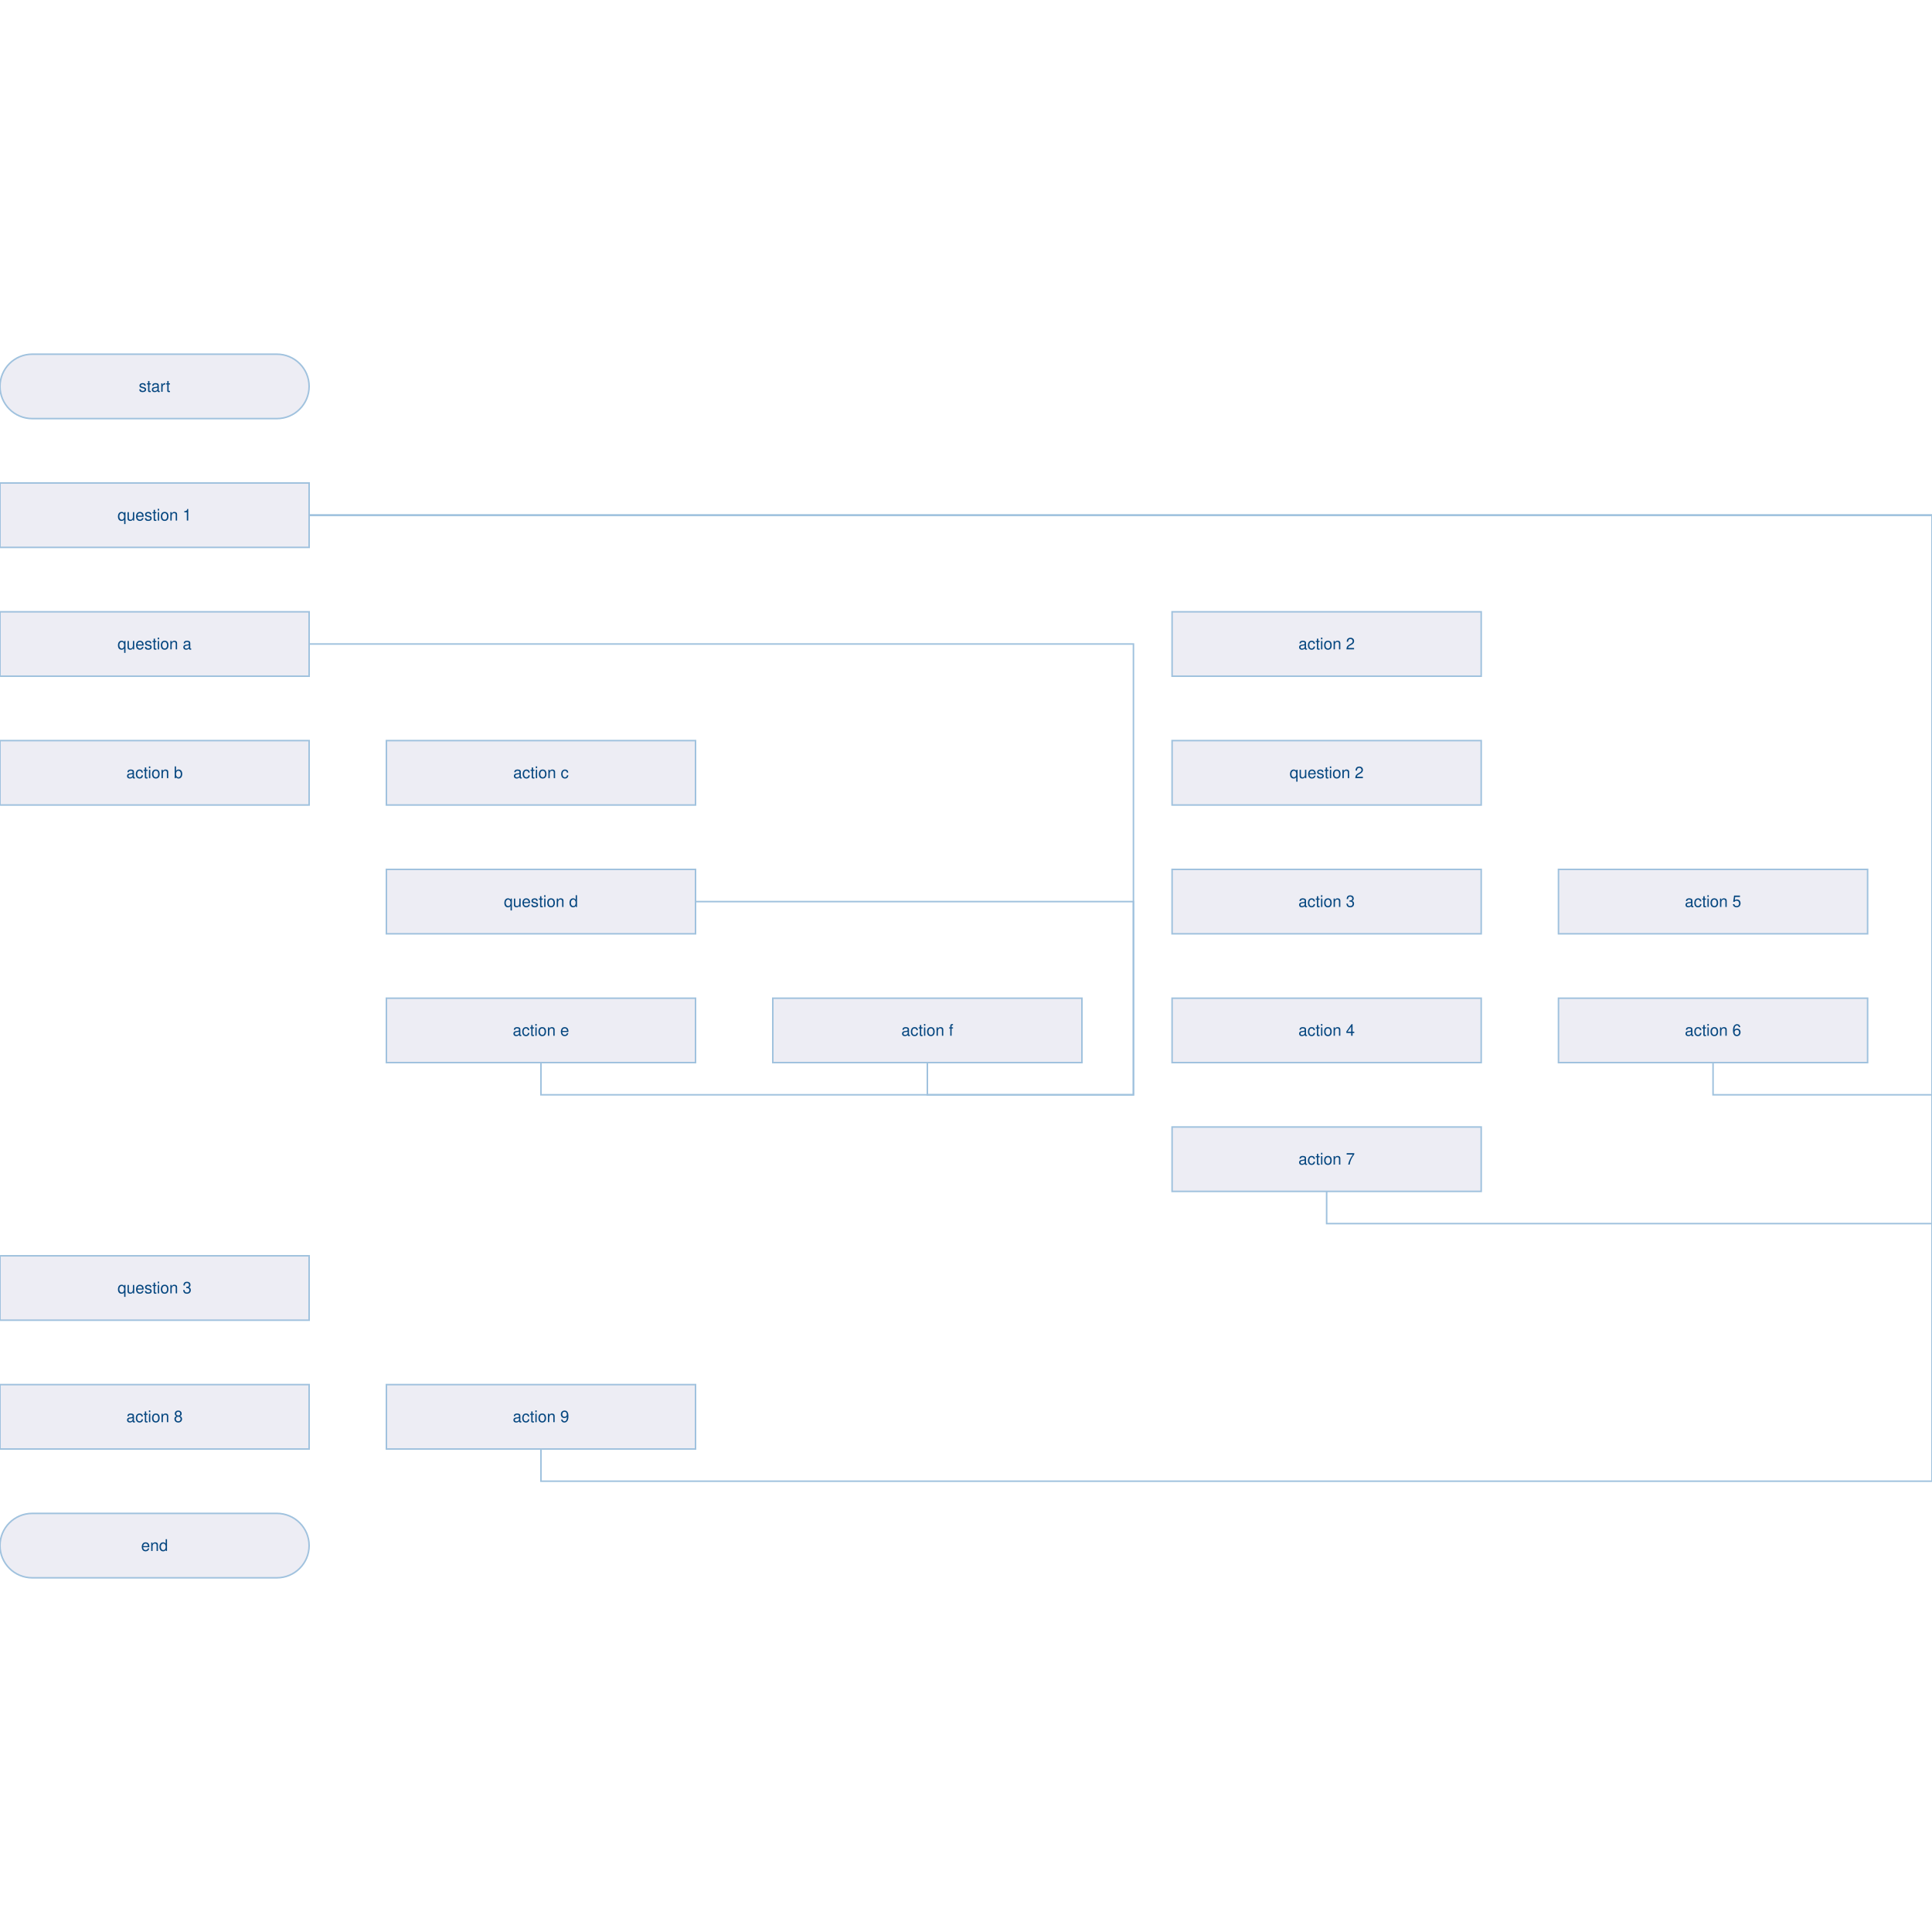
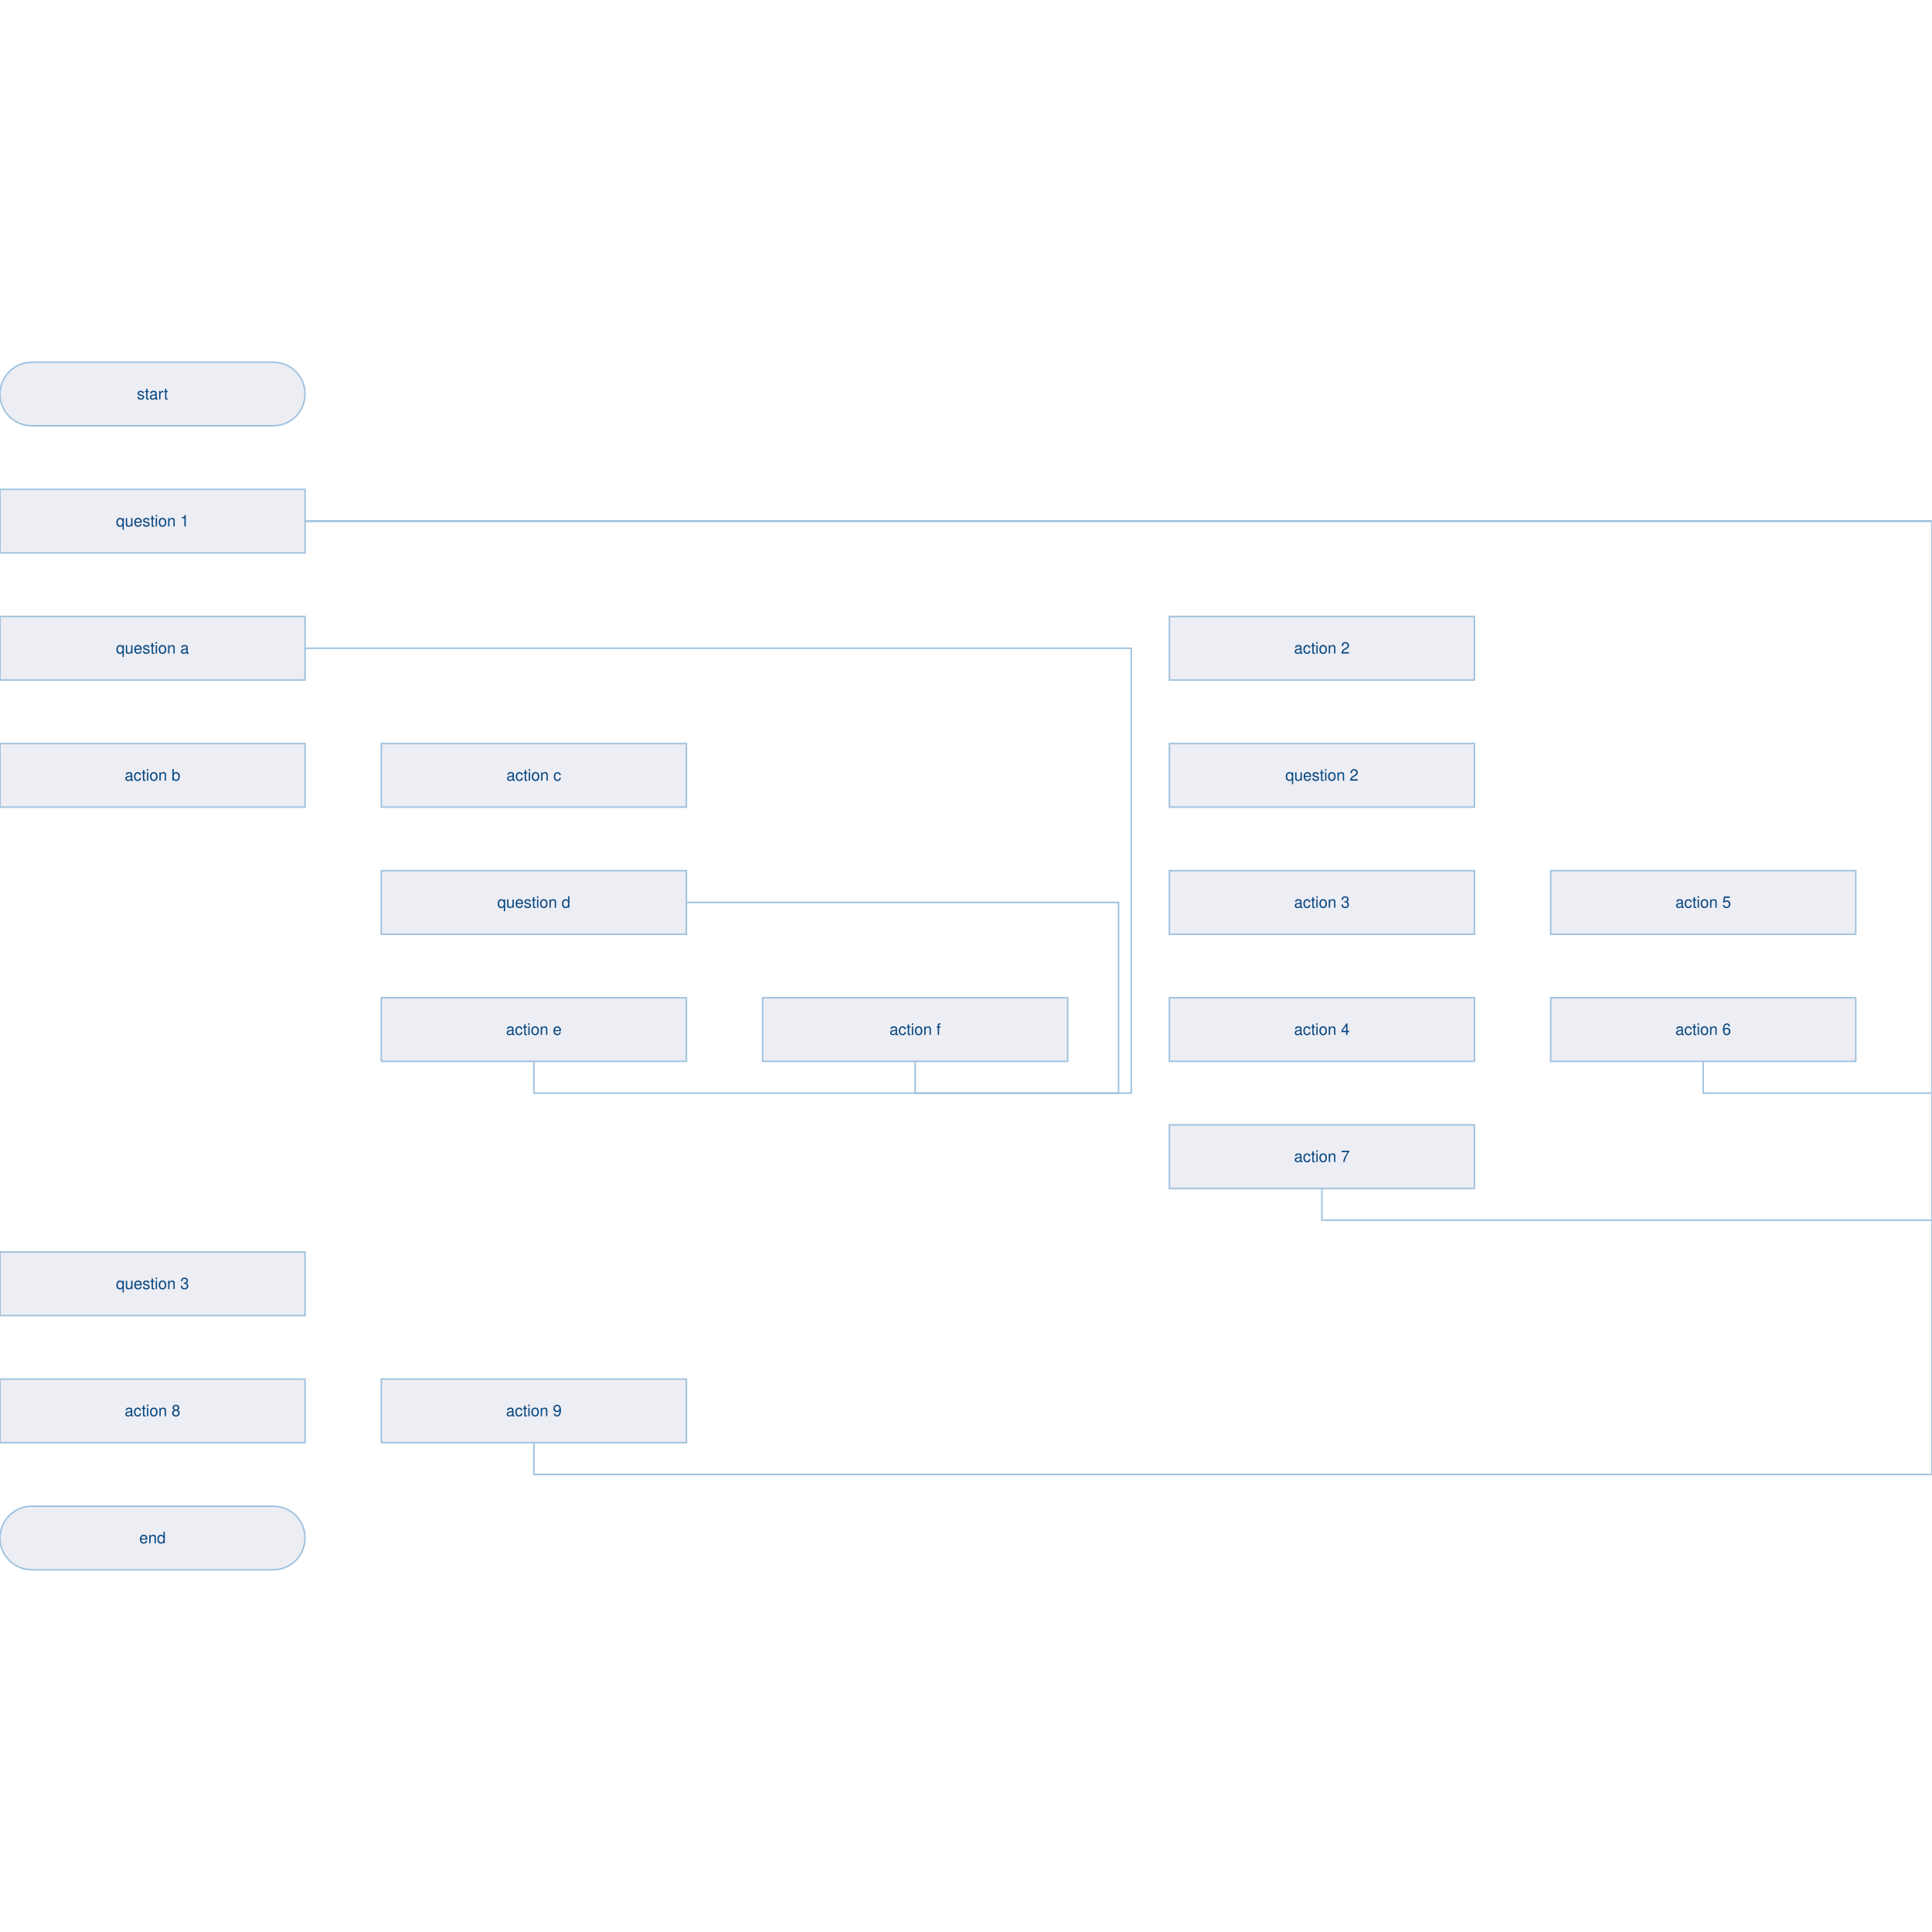
<svg xmlns="http://www.w3.org/2000/svg" font-size="1" viewBox="0.0 0.0 1000.0 1000.0" stroke="rgb(0,0,0)" width="1000" stroke-opacity="1" height="1000" version="1.1">
  <defs />
-   <g stroke-linejoin="miter" fill-opacity="0.0" fill="rgb(0,0,0)" stroke="rgb(160,194,222)" stroke-linecap="butt" stroke-miterlimit="10.0" stroke-opacity="1.0" stroke-width="0.796">
-     <path d="M 686.667,600 v 33.333 h 313.333 v -366.667 h -920 " />
+   <g stroke-linejoin="miter" fill-opacity="0.0" fill="rgb(0,0,0)" stroke="rgb(160,194,222)" stroke-linecap="butt" stroke-miterlimit="10.0" stroke-opacity="1.0" stroke-width="0.791">
+     <path d="M 684.211,598.684 v 32.895 h 315.789 v -361.842 h -921.053 " />
  </g>
-   <g stroke-linejoin="miter" fill-opacity="0.0" fill="rgb(0,0,0)" stroke="rgb(160,194,222)" stroke-linecap="butt" stroke-miterlimit="10.0" stroke-opacity="1.0" stroke-width="0.796">
-     <path d="M 280,533.333 v 33.333 h 306.667 v -233.333 h -506.667 " />
+   <g stroke-linejoin="miter" fill-opacity="0.0" fill="rgb(0,0,0)" stroke="rgb(160,194,222)" stroke-linecap="butt" stroke-miterlimit="10.0" stroke-opacity="1.0" stroke-width="0.791">
+     <path d="M 276.316,532.895 v 32.895 h 309.211 v -230.263 h -506.579 " />
  </g>
-   <g stroke-linejoin="miter" fill-opacity="0.0" fill="rgb(0,0,0)" stroke="rgb(160,194,222)" stroke-linecap="butt" stroke-miterlimit="10.0" stroke-opacity="1.0" stroke-width="0.796">
-     <path d="M 480,533.333 v 33.333 h 106.667 v -100 h -306.667 " />
+   <g stroke-linejoin="miter" fill-opacity="0.0" fill="rgb(0,0,0)" stroke="rgb(160,194,222)" stroke-linecap="butt" stroke-miterlimit="10.0" stroke-opacity="1.0" stroke-width="0.791">
+     <path d="M 473.684,532.895 v 32.895 h 105.263 v -98.684 h -302.632 " />
  </g>
-   <g stroke-linejoin="miter" fill-opacity="0.0" fill="rgb(0,0,0)" stroke="rgb(160,194,222)" stroke-linecap="butt" stroke-miterlimit="10.0" stroke-opacity="1.0" stroke-width="0.796">
-     <path d="M 886.667,533.333 v 33.333 h 113.333 v -300 h -920 " />
+   <g stroke-linejoin="miter" fill-opacity="0.0" fill="rgb(0,0,0)" stroke="rgb(160,194,222)" stroke-linecap="butt" stroke-miterlimit="10.0" stroke-opacity="1.0" stroke-width="0.791">
+     <path d="M 881.579,532.895 v 32.895 h 118.421 v -296.053 h -921.053 " />
  </g>
-   <g stroke-linejoin="miter" fill-opacity="0.0" fill="rgb(0,0,0)" stroke="rgb(160,194,222)" stroke-linecap="butt" stroke-miterlimit="10.0" stroke-opacity="1.0" stroke-width="0.796">
-     <path d="M 280,733.333 v 33.333 h 720 v -500 h -920 " />
+   <g stroke-linejoin="miter" fill-opacity="0.0" fill="rgb(0,0,0)" stroke="rgb(160,194,222)" stroke-linecap="butt" stroke-miterlimit="10.0" stroke-opacity="1.0" stroke-width="0.791">
+     <path d="M 276.316,730.263 v 32.895 h 723.684 v -493.421 h -921.053 " />
  </g>
-   <g stroke-linejoin="miter" fill-opacity="1.0" fill="rgb(237,237,244)" stroke="rgb(160,194,222)" stroke-linecap="butt" stroke-miterlimit="10.0" stroke-opacity="1.0" stroke-width="0.796">
-     <path d="M 160,800 h 0 c 0,-9.205 -7.462,-16.667 -16.667 -16.667h -126.667 c -9.205,-0 -16.667,7.462 -16.667 16.667h 0 c -0,9.205 7.462,16.667 16.667 16.667h 126.667 c 9.205,0 16.667,-7.462 16.667 -16.667Z" />
+   <g stroke-linejoin="miter" fill-opacity="1.0" fill="rgb(237,237,244)" stroke="rgb(160,194,222)" stroke-linecap="butt" stroke-miterlimit="10.0" stroke-opacity="1.0" stroke-width="0.791">
+     <path d="M 157.895,796.053 h 0 c 0,-9.084 -7.364,-16.447 -16.447 -16.447h -125 c -9.084,-0 -16.447,7.364 -16.447 16.447h 0 c -0,9.084 7.364,16.447 16.447 16.447h 125 c 9.084,0 16.447,-7.364 16.447 -16.447Z" />
  </g>
-   <g stroke-linejoin="miter" fill-opacity="1.0" font-size="8.333px" fill="rgb(6,71,128)" stroke="rgb(0,0,0)" font-weight="300" font-family="helvetica" stroke-linecap="butt" stroke-miterlimit="10.0" stroke-opacity="1.0" stroke-width="3.183">
-     <text transform="matrix(1,0,0,1,80,800)" stroke="none" dominant-baseline="middle" text-anchor="middle">end</text>
+   <g stroke-linejoin="miter" fill-opacity="1.0" font-size="8.224px" fill="rgb(6,71,128)" stroke="rgb(0,0,0)" font-weight="300" font-family="helvetica" stroke-linecap="butt" stroke-miterlimit="10.0" stroke-opacity="1.0" stroke-width="3.162">
+     <text transform="matrix(1,0,0,1,78.9474,796.0526)" stroke="none" dominant-baseline="middle" text-anchor="middle">end</text>
  </g>
-   <g stroke-linejoin="miter" fill-opacity="1.0" fill="rgb(237,237,244)" stroke="rgb(160,194,222)" stroke-linecap="butt" stroke-miterlimit="10.0" stroke-opacity="1.0" stroke-width="0.796">
-     <path d="M 360,750 l -0,-33.333 h -160 l -0,33.333 Z" />
+   <g stroke-linejoin="miter" fill-opacity="1.0" fill="rgb(237,237,244)" stroke="rgb(160,194,222)" stroke-linecap="butt" stroke-miterlimit="10.0" stroke-opacity="1.0" stroke-width="0.791">
+     <path d="M 355.263,746.711 l -0,-32.895 h -157.895 l -0,32.895 Z" />
  </g>
-   <g stroke-linejoin="miter" fill-opacity="1.0" font-size="8.333px" fill="rgb(6,71,128)" stroke="rgb(0,0,0)" font-weight="300" font-family="helvetica" stroke-linecap="butt" stroke-miterlimit="10.0" stroke-opacity="1.0" stroke-width="3.183">
-     <text transform="matrix(1,0,0,1,280,733.3333)" stroke="none" dominant-baseline="middle" text-anchor="middle">action 9</text>
+   <g stroke-linejoin="miter" fill-opacity="1.0" font-size="8.224px" fill="rgb(6,71,128)" stroke="rgb(0,0,0)" font-weight="300" font-family="helvetica" stroke-linecap="butt" stroke-miterlimit="10.0" stroke-opacity="1.0" stroke-width="3.162">
+     <text transform="matrix(1,0,0,1,276.3158,730.2632)" stroke="none" dominant-baseline="middle" text-anchor="middle">action 9</text>
  </g>
-   <g stroke-linejoin="miter" fill-opacity="1.0" fill="rgb(237,237,244)" stroke="rgb(160,194,222)" stroke-linecap="butt" stroke-miterlimit="10.0" stroke-opacity="1.0" stroke-width="0.796">
-     <path d="M 160,750 l -0,-33.333 h -160 l -0,33.333 Z" />
+   <g stroke-linejoin="miter" fill-opacity="1.0" fill="rgb(237,237,244)" stroke="rgb(160,194,222)" stroke-linecap="butt" stroke-miterlimit="10.0" stroke-opacity="1.0" stroke-width="0.791">
+     <path d="M 157.895,746.711 l -0,-32.895 h -157.895 l -0,32.895 Z" />
  </g>
-   <g stroke-linejoin="miter" fill-opacity="1.0" font-size="8.333px" fill="rgb(6,71,128)" stroke="rgb(0,0,0)" font-weight="300" font-family="helvetica" stroke-linecap="butt" stroke-miterlimit="10.0" stroke-opacity="1.0" stroke-width="3.183">
-     <text transform="matrix(1,0,0,1,80,733.3333)" stroke="none" dominant-baseline="middle" text-anchor="middle">action 8</text>
+   <g stroke-linejoin="miter" fill-opacity="1.0" font-size="8.224px" fill="rgb(6,71,128)" stroke="rgb(0,0,0)" font-weight="300" font-family="helvetica" stroke-linecap="butt" stroke-miterlimit="10.0" stroke-opacity="1.0" stroke-width="3.162">
+     <text transform="matrix(1,0,0,1,78.9474,730.2632)" stroke="none" dominant-baseline="middle" text-anchor="middle">action 8</text>
  </g>
-   <g stroke-linejoin="miter" fill-opacity="1.0" fill="rgb(237,237,244)" stroke="rgb(160,194,222)" stroke-linecap="butt" stroke-miterlimit="10.0" stroke-opacity="1.0" stroke-width="0.796">
-     <path d="M 160,683.333 l -0,-33.333 h -160 l -0,33.333 Z" />
+   <g stroke-linejoin="miter" fill-opacity="1.0" fill="rgb(237,237,244)" stroke="rgb(160,194,222)" stroke-linecap="butt" stroke-miterlimit="10.0" stroke-opacity="1.0" stroke-width="0.791">
+     <path d="M 157.895,680.921 l -0,-32.895 h -157.895 l -0,32.895 Z" />
  </g>
-   <g stroke-linejoin="miter" fill-opacity="1.0" font-size="8.333px" fill="rgb(6,71,128)" stroke="rgb(0,0,0)" font-weight="300" font-family="helvetica" stroke-linecap="butt" stroke-miterlimit="10.0" stroke-opacity="1.0" stroke-width="3.183">
-     <text transform="matrix(1,0,0,1,80,666.6667)" stroke="none" dominant-baseline="middle" text-anchor="middle">question 3</text>
+   <g stroke-linejoin="miter" fill-opacity="1.0" font-size="8.224px" fill="rgb(6,71,128)" stroke="rgb(0,0,0)" font-weight="300" font-family="helvetica" stroke-linecap="butt" stroke-miterlimit="10.0" stroke-opacity="1.0" stroke-width="3.162">
+     <text transform="matrix(1,0,0,1,78.9474,664.4737)" stroke="none" dominant-baseline="middle" text-anchor="middle">question 3</text>
  </g>
-   <g stroke-linejoin="miter" fill-opacity="1.0" fill="rgb(237,237,244)" stroke="rgb(160,194,222)" stroke-linecap="butt" stroke-miterlimit="10.0" stroke-opacity="1.0" stroke-width="0.796">
-     <path d="M 766.667,616.667 l -0,-33.333 h -160 l -0,33.333 Z" />
+   <g stroke-linejoin="miter" fill-opacity="1.0" fill="rgb(237,237,244)" stroke="rgb(160,194,222)" stroke-linecap="butt" stroke-miterlimit="10.0" stroke-opacity="1.0" stroke-width="0.791">
+     <path d="M 763.158,615.132 l -0,-32.895 h -157.895 l -0,32.895 Z" />
  </g>
-   <g stroke-linejoin="miter" fill-opacity="1.0" font-size="8.333px" fill="rgb(6,71,128)" stroke="rgb(0,0,0)" font-weight="300" font-family="helvetica" stroke-linecap="butt" stroke-miterlimit="10.0" stroke-opacity="1.0" stroke-width="3.183">
-     <text transform="matrix(1,0,0,1,686.6667,600)" stroke="none" dominant-baseline="middle" text-anchor="middle">action 7</text>
+   <g stroke-linejoin="miter" fill-opacity="1.0" font-size="8.224px" fill="rgb(6,71,128)" stroke="rgb(0,0,0)" font-weight="300" font-family="helvetica" stroke-linecap="butt" stroke-miterlimit="10.0" stroke-opacity="1.0" stroke-width="3.162">
+     <text transform="matrix(1,0,0,1,684.2105,598.6842)" stroke="none" dominant-baseline="middle" text-anchor="middle">action 7</text>
  </g>
-   <g stroke-linejoin="miter" fill-opacity="1.0" fill="rgb(237,237,244)" stroke="rgb(160,194,222)" stroke-linecap="butt" stroke-miterlimit="10.0" stroke-opacity="1.0" stroke-width="0.796">
-     <path d="M 966.667,550 l -0,-33.333 h -160 l -0,33.333 Z" />
+   <g stroke-linejoin="miter" fill-opacity="1.0" fill="rgb(237,237,244)" stroke="rgb(160,194,222)" stroke-linecap="butt" stroke-miterlimit="10.0" stroke-opacity="1.0" stroke-width="0.791">
+     <path d="M 960.526,549.342 l -0,-32.895 h -157.895 l -0,32.895 Z" />
  </g>
-   <g stroke-linejoin="miter" fill-opacity="1.0" font-size="8.333px" fill="rgb(6,71,128)" stroke="rgb(0,0,0)" font-weight="300" font-family="helvetica" stroke-linecap="butt" stroke-miterlimit="10.0" stroke-opacity="1.0" stroke-width="3.183">
-     <text transform="matrix(1,0,0,1,886.6667,533.3333)" stroke="none" dominant-baseline="middle" text-anchor="middle">action 6</text>
+   <g stroke-linejoin="miter" fill-opacity="1.0" font-size="8.224px" fill="rgb(6,71,128)" stroke="rgb(0,0,0)" font-weight="300" font-family="helvetica" stroke-linecap="butt" stroke-miterlimit="10.0" stroke-opacity="1.0" stroke-width="3.162">
+     <text transform="matrix(1,0,0,1,881.5789,532.8947)" stroke="none" dominant-baseline="middle" text-anchor="middle">action 6</text>
  </g>
-   <g stroke-linejoin="miter" fill-opacity="1.0" fill="rgb(237,237,244)" stroke="rgb(160,194,222)" stroke-linecap="butt" stroke-miterlimit="10.0" stroke-opacity="1.0" stroke-width="0.796">
-     <path d="M 966.667,483.333 l -0,-33.333 h -160 l -0,33.333 Z" />
+   <g stroke-linejoin="miter" fill-opacity="1.0" fill="rgb(237,237,244)" stroke="rgb(160,194,222)" stroke-linecap="butt" stroke-miterlimit="10.0" stroke-opacity="1.0" stroke-width="0.791">
+     <path d="M 960.526,483.553 l -0,-32.895 h -157.895 l -0,32.895 Z" />
  </g>
-   <g stroke-linejoin="miter" fill-opacity="1.0" font-size="8.333px" fill="rgb(6,71,128)" stroke="rgb(0,0,0)" font-weight="300" font-family="helvetica" stroke-linecap="butt" stroke-miterlimit="10.0" stroke-opacity="1.0" stroke-width="3.183">
-     <text transform="matrix(1,0,0,1,886.6667,466.6667)" stroke="none" dominant-baseline="middle" text-anchor="middle">action 5</text>
+   <g stroke-linejoin="miter" fill-opacity="1.0" font-size="8.224px" fill="rgb(6,71,128)" stroke="rgb(0,0,0)" font-weight="300" font-family="helvetica" stroke-linecap="butt" stroke-miterlimit="10.0" stroke-opacity="1.0" stroke-width="3.162">
+     <text transform="matrix(1,0,0,1,881.5789,467.1053)" stroke="none" dominant-baseline="middle" text-anchor="middle">action 5</text>
  </g>
-   <g stroke-linejoin="miter" fill-opacity="1.0" fill="rgb(237,237,244)" stroke="rgb(160,194,222)" stroke-linecap="butt" stroke-miterlimit="10.0" stroke-opacity="1.0" stroke-width="0.796">
-     <path d="M 766.667,550 l -0,-33.333 h -160 l -0,33.333 Z" />
+   <g stroke-linejoin="miter" fill-opacity="1.0" fill="rgb(237,237,244)" stroke="rgb(160,194,222)" stroke-linecap="butt" stroke-miterlimit="10.0" stroke-opacity="1.0" stroke-width="0.791">
+     <path d="M 763.158,549.342 l -0,-32.895 h -157.895 l -0,32.895 Z" />
  </g>
-   <g stroke-linejoin="miter" fill-opacity="1.0" font-size="8.333px" fill="rgb(6,71,128)" stroke="rgb(0,0,0)" font-weight="300" font-family="helvetica" stroke-linecap="butt" stroke-miterlimit="10.0" stroke-opacity="1.0" stroke-width="3.183">
-     <text transform="matrix(1,0,0,1,686.6667,533.3333)" stroke="none" dominant-baseline="middle" text-anchor="middle">action 4</text>
+   <g stroke-linejoin="miter" fill-opacity="1.0" font-size="8.224px" fill="rgb(6,71,128)" stroke="rgb(0,0,0)" font-weight="300" font-family="helvetica" stroke-linecap="butt" stroke-miterlimit="10.0" stroke-opacity="1.0" stroke-width="3.162">
+     <text transform="matrix(1,0,0,1,684.2105,532.8947)" stroke="none" dominant-baseline="middle" text-anchor="middle">action 4</text>
  </g>
-   <g stroke-linejoin="miter" fill-opacity="1.0" fill="rgb(237,237,244)" stroke="rgb(160,194,222)" stroke-linecap="butt" stroke-miterlimit="10.0" stroke-opacity="1.0" stroke-width="0.796">
-     <path d="M 766.667,483.333 l -0,-33.333 h -160 l -0,33.333 Z" />
+   <g stroke-linejoin="miter" fill-opacity="1.0" fill="rgb(237,237,244)" stroke="rgb(160,194,222)" stroke-linecap="butt" stroke-miterlimit="10.0" stroke-opacity="1.0" stroke-width="0.791">
+     <path d="M 763.158,483.553 l -0,-32.895 h -157.895 l -0,32.895 Z" />
  </g>
-   <g stroke-linejoin="miter" fill-opacity="1.0" font-size="8.333px" fill="rgb(6,71,128)" stroke="rgb(0,0,0)" font-weight="300" font-family="helvetica" stroke-linecap="butt" stroke-miterlimit="10.0" stroke-opacity="1.0" stroke-width="3.183">
-     <text transform="matrix(1,0,0,1,686.6667,466.6667)" stroke="none" dominant-baseline="middle" text-anchor="middle">action 3</text>
+   <g stroke-linejoin="miter" fill-opacity="1.0" font-size="8.224px" fill="rgb(6,71,128)" stroke="rgb(0,0,0)" font-weight="300" font-family="helvetica" stroke-linecap="butt" stroke-miterlimit="10.0" stroke-opacity="1.0" stroke-width="3.162">
+     <text transform="matrix(1,0,0,1,684.2105,467.1053)" stroke="none" dominant-baseline="middle" text-anchor="middle">action 3</text>
  </g>
-   <g stroke-linejoin="miter" fill-opacity="1.0" fill="rgb(237,237,244)" stroke="rgb(160,194,222)" stroke-linecap="butt" stroke-miterlimit="10.0" stroke-opacity="1.0" stroke-width="0.796">
-     <path d="M 766.667,416.667 l -0,-33.333 h -160 l -0,33.333 Z" />
+   <g stroke-linejoin="miter" fill-opacity="1.0" fill="rgb(237,237,244)" stroke="rgb(160,194,222)" stroke-linecap="butt" stroke-miterlimit="10.0" stroke-opacity="1.0" stroke-width="0.791">
+     <path d="M 763.158,417.763 l -0,-32.895 h -157.895 l -0,32.895 Z" />
  </g>
-   <g stroke-linejoin="miter" fill-opacity="1.0" font-size="8.333px" fill="rgb(6,71,128)" stroke="rgb(0,0,0)" font-weight="300" font-family="helvetica" stroke-linecap="butt" stroke-miterlimit="10.0" stroke-opacity="1.0" stroke-width="3.183">
-     <text transform="matrix(1,0,0,1,686.6667,400)" stroke="none" dominant-baseline="middle" text-anchor="middle">question 2</text>
+   <g stroke-linejoin="miter" fill-opacity="1.0" font-size="8.224px" fill="rgb(6,71,128)" stroke="rgb(0,0,0)" font-weight="300" font-family="helvetica" stroke-linecap="butt" stroke-miterlimit="10.0" stroke-opacity="1.0" stroke-width="3.162">
+     <text transform="matrix(1,0,0,1,684.2105,401.3158)" stroke="none" dominant-baseline="middle" text-anchor="middle">question 2</text>
  </g>
-   <g stroke-linejoin="miter" fill-opacity="1.0" fill="rgb(237,237,244)" stroke="rgb(160,194,222)" stroke-linecap="butt" stroke-miterlimit="10.0" stroke-opacity="1.0" stroke-width="0.796">
-     <path d="M 766.667,350 l -0,-33.333 h -160 l -0,33.333 Z" />
+   <g stroke-linejoin="miter" fill-opacity="1.0" fill="rgb(237,237,244)" stroke="rgb(160,194,222)" stroke-linecap="butt" stroke-miterlimit="10.0" stroke-opacity="1.0" stroke-width="0.791">
+     <path d="M 763.158,351.974 l -0,-32.895 h -157.895 l -0,32.895 Z" />
  </g>
-   <g stroke-linejoin="miter" fill-opacity="1.0" font-size="8.333px" fill="rgb(6,71,128)" stroke="rgb(0,0,0)" font-weight="300" font-family="helvetica" stroke-linecap="butt" stroke-miterlimit="10.0" stroke-opacity="1.0" stroke-width="3.183">
-     <text transform="matrix(1,0,0,1,686.6667,333.3333)" stroke="none" dominant-baseline="middle" text-anchor="middle">action 2</text>
+   <g stroke-linejoin="miter" fill-opacity="1.0" font-size="8.224px" fill="rgb(6,71,128)" stroke="rgb(0,0,0)" font-weight="300" font-family="helvetica" stroke-linecap="butt" stroke-miterlimit="10.0" stroke-opacity="1.0" stroke-width="3.162">
+     <text transform="matrix(1,0,0,1,684.2105,335.5263)" stroke="none" dominant-baseline="middle" text-anchor="middle">action 2</text>
  </g>
-   <g stroke-linejoin="miter" fill-opacity="1.0" fill="rgb(237,237,244)" stroke="rgb(160,194,222)" stroke-linecap="butt" stroke-miterlimit="10.0" stroke-opacity="1.0" stroke-width="0.796">
-     <path d="M 560,550 l -0,-33.333 h -160 l -0,33.333 Z" />
+   <g stroke-linejoin="miter" fill-opacity="1.0" fill="rgb(237,237,244)" stroke="rgb(160,194,222)" stroke-linecap="butt" stroke-miterlimit="10.0" stroke-opacity="1.0" stroke-width="0.791">
+     <path d="M 552.632,549.342 l -0,-32.895 h -157.895 l -0,32.895 Z" />
  </g>
-   <g stroke-linejoin="miter" fill-opacity="1.0" font-size="8.333px" fill="rgb(6,71,128)" stroke="rgb(0,0,0)" font-weight="300" font-family="helvetica" stroke-linecap="butt" stroke-miterlimit="10.0" stroke-opacity="1.0" stroke-width="3.183">
-     <text transform="matrix(1,0,0,1,480,533.3333)" stroke="none" dominant-baseline="middle" text-anchor="middle">action f</text>
+   <g stroke-linejoin="miter" fill-opacity="1.0" font-size="8.224px" fill="rgb(6,71,128)" stroke="rgb(0,0,0)" font-weight="300" font-family="helvetica" stroke-linecap="butt" stroke-miterlimit="10.0" stroke-opacity="1.0" stroke-width="3.162">
+     <text transform="matrix(1,0,0,1,473.6842,532.8947)" stroke="none" dominant-baseline="middle" text-anchor="middle">action f</text>
  </g>
-   <g stroke-linejoin="miter" fill-opacity="1.0" fill="rgb(237,237,244)" stroke="rgb(160,194,222)" stroke-linecap="butt" stroke-miterlimit="10.0" stroke-opacity="1.0" stroke-width="0.796">
-     <path d="M 360,550 l -0,-33.333 h -160 l -0,33.333 Z" />
+   <g stroke-linejoin="miter" fill-opacity="1.0" fill="rgb(237,237,244)" stroke="rgb(160,194,222)" stroke-linecap="butt" stroke-miterlimit="10.0" stroke-opacity="1.0" stroke-width="0.791">
+     <path d="M 355.263,549.342 l -0,-32.895 h -157.895 l -0,32.895 Z" />
  </g>
-   <g stroke-linejoin="miter" fill-opacity="1.0" font-size="8.333px" fill="rgb(6,71,128)" stroke="rgb(0,0,0)" font-weight="300" font-family="helvetica" stroke-linecap="butt" stroke-miterlimit="10.0" stroke-opacity="1.0" stroke-width="3.183">
-     <text transform="matrix(1,0,0,1,280,533.3333)" stroke="none" dominant-baseline="middle" text-anchor="middle">action e</text>
+   <g stroke-linejoin="miter" fill-opacity="1.0" font-size="8.224px" fill="rgb(6,71,128)" stroke="rgb(0,0,0)" font-weight="300" font-family="helvetica" stroke-linecap="butt" stroke-miterlimit="10.0" stroke-opacity="1.0" stroke-width="3.162">
+     <text transform="matrix(1,0,0,1,276.3158,532.8947)" stroke="none" dominant-baseline="middle" text-anchor="middle">action e</text>
  </g>
-   <g stroke-linejoin="miter" fill-opacity="1.0" fill="rgb(237,237,244)" stroke="rgb(160,194,222)" stroke-linecap="butt" stroke-miterlimit="10.0" stroke-opacity="1.0" stroke-width="0.796">
-     <path d="M 360,483.333 l -0,-33.333 h -160 l -0,33.333 Z" />
+   <g stroke-linejoin="miter" fill-opacity="1.0" fill="rgb(237,237,244)" stroke="rgb(160,194,222)" stroke-linecap="butt" stroke-miterlimit="10.0" stroke-opacity="1.0" stroke-width="0.791">
+     <path d="M 355.263,483.553 l -0,-32.895 h -157.895 l -0,32.895 Z" />
  </g>
-   <g stroke-linejoin="miter" fill-opacity="1.0" font-size="8.333px" fill="rgb(6,71,128)" stroke="rgb(0,0,0)" font-weight="300" font-family="helvetica" stroke-linecap="butt" stroke-miterlimit="10.0" stroke-opacity="1.0" stroke-width="3.183">
-     <text transform="matrix(1,0,0,1,280,466.6667)" stroke="none" dominant-baseline="middle" text-anchor="middle">question d</text>
+   <g stroke-linejoin="miter" fill-opacity="1.0" font-size="8.224px" fill="rgb(6,71,128)" stroke="rgb(0,0,0)" font-weight="300" font-family="helvetica" stroke-linecap="butt" stroke-miterlimit="10.0" stroke-opacity="1.0" stroke-width="3.162">
+     <text transform="matrix(1,0,0,1,276.3158,467.1053)" stroke="none" dominant-baseline="middle" text-anchor="middle">question d</text>
  </g>
-   <g stroke-linejoin="miter" fill-opacity="1.0" fill="rgb(237,237,244)" stroke="rgb(160,194,222)" stroke-linecap="butt" stroke-miterlimit="10.0" stroke-opacity="1.0" stroke-width="0.796">
-     <path d="M 360,416.667 l -0,-33.333 h -160 l -0,33.333 Z" />
+   <g stroke-linejoin="miter" fill-opacity="1.0" fill="rgb(237,237,244)" stroke="rgb(160,194,222)" stroke-linecap="butt" stroke-miterlimit="10.0" stroke-opacity="1.0" stroke-width="0.791">
+     <path d="M 355.263,417.763 l -0,-32.895 h -157.895 l -0,32.895 Z" />
  </g>
-   <g stroke-linejoin="miter" fill-opacity="1.0" font-size="8.333px" fill="rgb(6,71,128)" stroke="rgb(0,0,0)" font-weight="300" font-family="helvetica" stroke-linecap="butt" stroke-miterlimit="10.0" stroke-opacity="1.0" stroke-width="3.183">
-     <text transform="matrix(1,0,0,1,280,400)" stroke="none" dominant-baseline="middle" text-anchor="middle">action c</text>
+   <g stroke-linejoin="miter" fill-opacity="1.0" font-size="8.224px" fill="rgb(6,71,128)" stroke="rgb(0,0,0)" font-weight="300" font-family="helvetica" stroke-linecap="butt" stroke-miterlimit="10.0" stroke-opacity="1.0" stroke-width="3.162">
+     <text transform="matrix(1,0,0,1,276.3158,401.3158)" stroke="none" dominant-baseline="middle" text-anchor="middle">action c</text>
  </g>
-   <g stroke-linejoin="miter" fill-opacity="1.0" fill="rgb(237,237,244)" stroke="rgb(160,194,222)" stroke-linecap="butt" stroke-miterlimit="10.0" stroke-opacity="1.0" stroke-width="0.796">
-     <path d="M 160,416.667 l -0,-33.333 h -160 l -0,33.333 Z" />
+   <g stroke-linejoin="miter" fill-opacity="1.0" fill="rgb(237,237,244)" stroke="rgb(160,194,222)" stroke-linecap="butt" stroke-miterlimit="10.0" stroke-opacity="1.0" stroke-width="0.791">
+     <path d="M 157.895,417.763 l -0,-32.895 h -157.895 l -0,32.895 Z" />
  </g>
-   <g stroke-linejoin="miter" fill-opacity="1.0" font-size="8.333px" fill="rgb(6,71,128)" stroke="rgb(0,0,0)" font-weight="300" font-family="helvetica" stroke-linecap="butt" stroke-miterlimit="10.0" stroke-opacity="1.0" stroke-width="3.183">
-     <text transform="matrix(1,0,0,1,80,400)" stroke="none" dominant-baseline="middle" text-anchor="middle">action b</text>
+   <g stroke-linejoin="miter" fill-opacity="1.0" font-size="8.224px" fill="rgb(6,71,128)" stroke="rgb(0,0,0)" font-weight="300" font-family="helvetica" stroke-linecap="butt" stroke-miterlimit="10.0" stroke-opacity="1.0" stroke-width="3.162">
+     <text transform="matrix(1,0,0,1,78.9474,401.3158)" stroke="none" dominant-baseline="middle" text-anchor="middle">action b</text>
  </g>
-   <g stroke-linejoin="miter" fill-opacity="1.0" fill="rgb(237,237,244)" stroke="rgb(160,194,222)" stroke-linecap="butt" stroke-miterlimit="10.0" stroke-opacity="1.0" stroke-width="0.796">
-     <path d="M 160,350 l -0,-33.333 h -160 l -0,33.333 Z" />
+   <g stroke-linejoin="miter" fill-opacity="1.0" fill="rgb(237,237,244)" stroke="rgb(160,194,222)" stroke-linecap="butt" stroke-miterlimit="10.0" stroke-opacity="1.0" stroke-width="0.791">
+     <path d="M 157.895,351.974 l -0,-32.895 h -157.895 l -0,32.895 Z" />
  </g>
-   <g stroke-linejoin="miter" fill-opacity="1.0" font-size="8.333px" fill="rgb(6,71,128)" stroke="rgb(0,0,0)" font-weight="300" font-family="helvetica" stroke-linecap="butt" stroke-miterlimit="10.0" stroke-opacity="1.0" stroke-width="3.183">
-     <text transform="matrix(1,0,0,1,80,333.3333)" stroke="none" dominant-baseline="middle" text-anchor="middle">question a</text>
+   <g stroke-linejoin="miter" fill-opacity="1.0" font-size="8.224px" fill="rgb(6,71,128)" stroke="rgb(0,0,0)" font-weight="300" font-family="helvetica" stroke-linecap="butt" stroke-miterlimit="10.0" stroke-opacity="1.0" stroke-width="3.162">
+     <text transform="matrix(1,0,0,1,78.9474,335.5263)" stroke="none" dominant-baseline="middle" text-anchor="middle">question a</text>
  </g>
-   <g stroke-linejoin="miter" fill-opacity="1.0" fill="rgb(237,237,244)" stroke="rgb(160,194,222)" stroke-linecap="butt" stroke-miterlimit="10.0" stroke-opacity="1.0" stroke-width="0.796">
-     <path d="M 160,283.333 l -0,-33.333 h -160 l -0,33.333 Z" />
+   <g stroke-linejoin="miter" fill-opacity="1.0" fill="rgb(237,237,244)" stroke="rgb(160,194,222)" stroke-linecap="butt" stroke-miterlimit="10.0" stroke-opacity="1.0" stroke-width="0.791">
+     <path d="M 157.895,286.184 l -0,-32.895 h -157.895 l -0,32.895 Z" />
  </g>
-   <g stroke-linejoin="miter" fill-opacity="1.0" font-size="8.333px" fill="rgb(6,71,128)" stroke="rgb(0,0,0)" font-weight="300" font-family="helvetica" stroke-linecap="butt" stroke-miterlimit="10.0" stroke-opacity="1.0" stroke-width="3.183">
-     <text transform="matrix(1,0,0,1,80,266.6667)" stroke="none" dominant-baseline="middle" text-anchor="middle">question 1</text>
+   <g stroke-linejoin="miter" fill-opacity="1.0" font-size="8.224px" fill="rgb(6,71,128)" stroke="rgb(0,0,0)" font-weight="300" font-family="helvetica" stroke-linecap="butt" stroke-miterlimit="10.0" stroke-opacity="1.0" stroke-width="3.162">
+     <text transform="matrix(1,0,0,1,78.9474,269.7368)" stroke="none" dominant-baseline="middle" text-anchor="middle">question 1</text>
  </g>
-   <g stroke-linejoin="miter" fill-opacity="1.0" fill="rgb(237,237,244)" stroke="rgb(160,194,222)" stroke-linecap="butt" stroke-miterlimit="10.0" stroke-opacity="1.0" stroke-width="0.796">
-     <path d="M 160,200 h 0 c 0,-9.205 -7.462,-16.667 -16.667 -16.667h -126.667 c -9.205,-0 -16.667,7.462 -16.667 16.667h 0 c -0,9.205 7.462,16.667 16.667 16.667h 126.667 c 9.205,0 16.667,-7.462 16.667 -16.667Z" />
+   <g stroke-linejoin="miter" fill-opacity="1.0" fill="rgb(237,237,244)" stroke="rgb(160,194,222)" stroke-linecap="butt" stroke-miterlimit="10.0" stroke-opacity="1.0" stroke-width="0.791">
+     <path d="M 157.895,203.947 h 0 c 0,-9.084 -7.364,-16.447 -16.447 -16.447h -125 c -9.084,-0 -16.447,7.364 -16.447 16.447h 0 c -0,9.084 7.364,16.447 16.447 16.447h 125 c 9.084,0 16.447,-7.364 16.447 -16.447Z" />
  </g>
-   <g stroke-linejoin="miter" fill-opacity="1.0" font-size="8.333px" fill="rgb(6,71,128)" stroke="rgb(0,0,0)" font-weight="300" font-family="helvetica" stroke-linecap="butt" stroke-miterlimit="10.0" stroke-opacity="1.0" stroke-width="3.183">
-     <text transform="matrix(1,0,0,1,80,200)" stroke="none" dominant-baseline="middle" text-anchor="middle">start</text>
+   <g stroke-linejoin="miter" fill-opacity="1.0" font-size="8.224px" fill="rgb(6,71,128)" stroke="rgb(0,0,0)" font-weight="300" font-family="helvetica" stroke-linecap="butt" stroke-miterlimit="10.0" stroke-opacity="1.0" stroke-width="3.162">
+     <text transform="matrix(1,0,0,1,78.9474,203.9474)" stroke="none" dominant-baseline="middle" text-anchor="middle">start</text>
  </g>
</svg>
